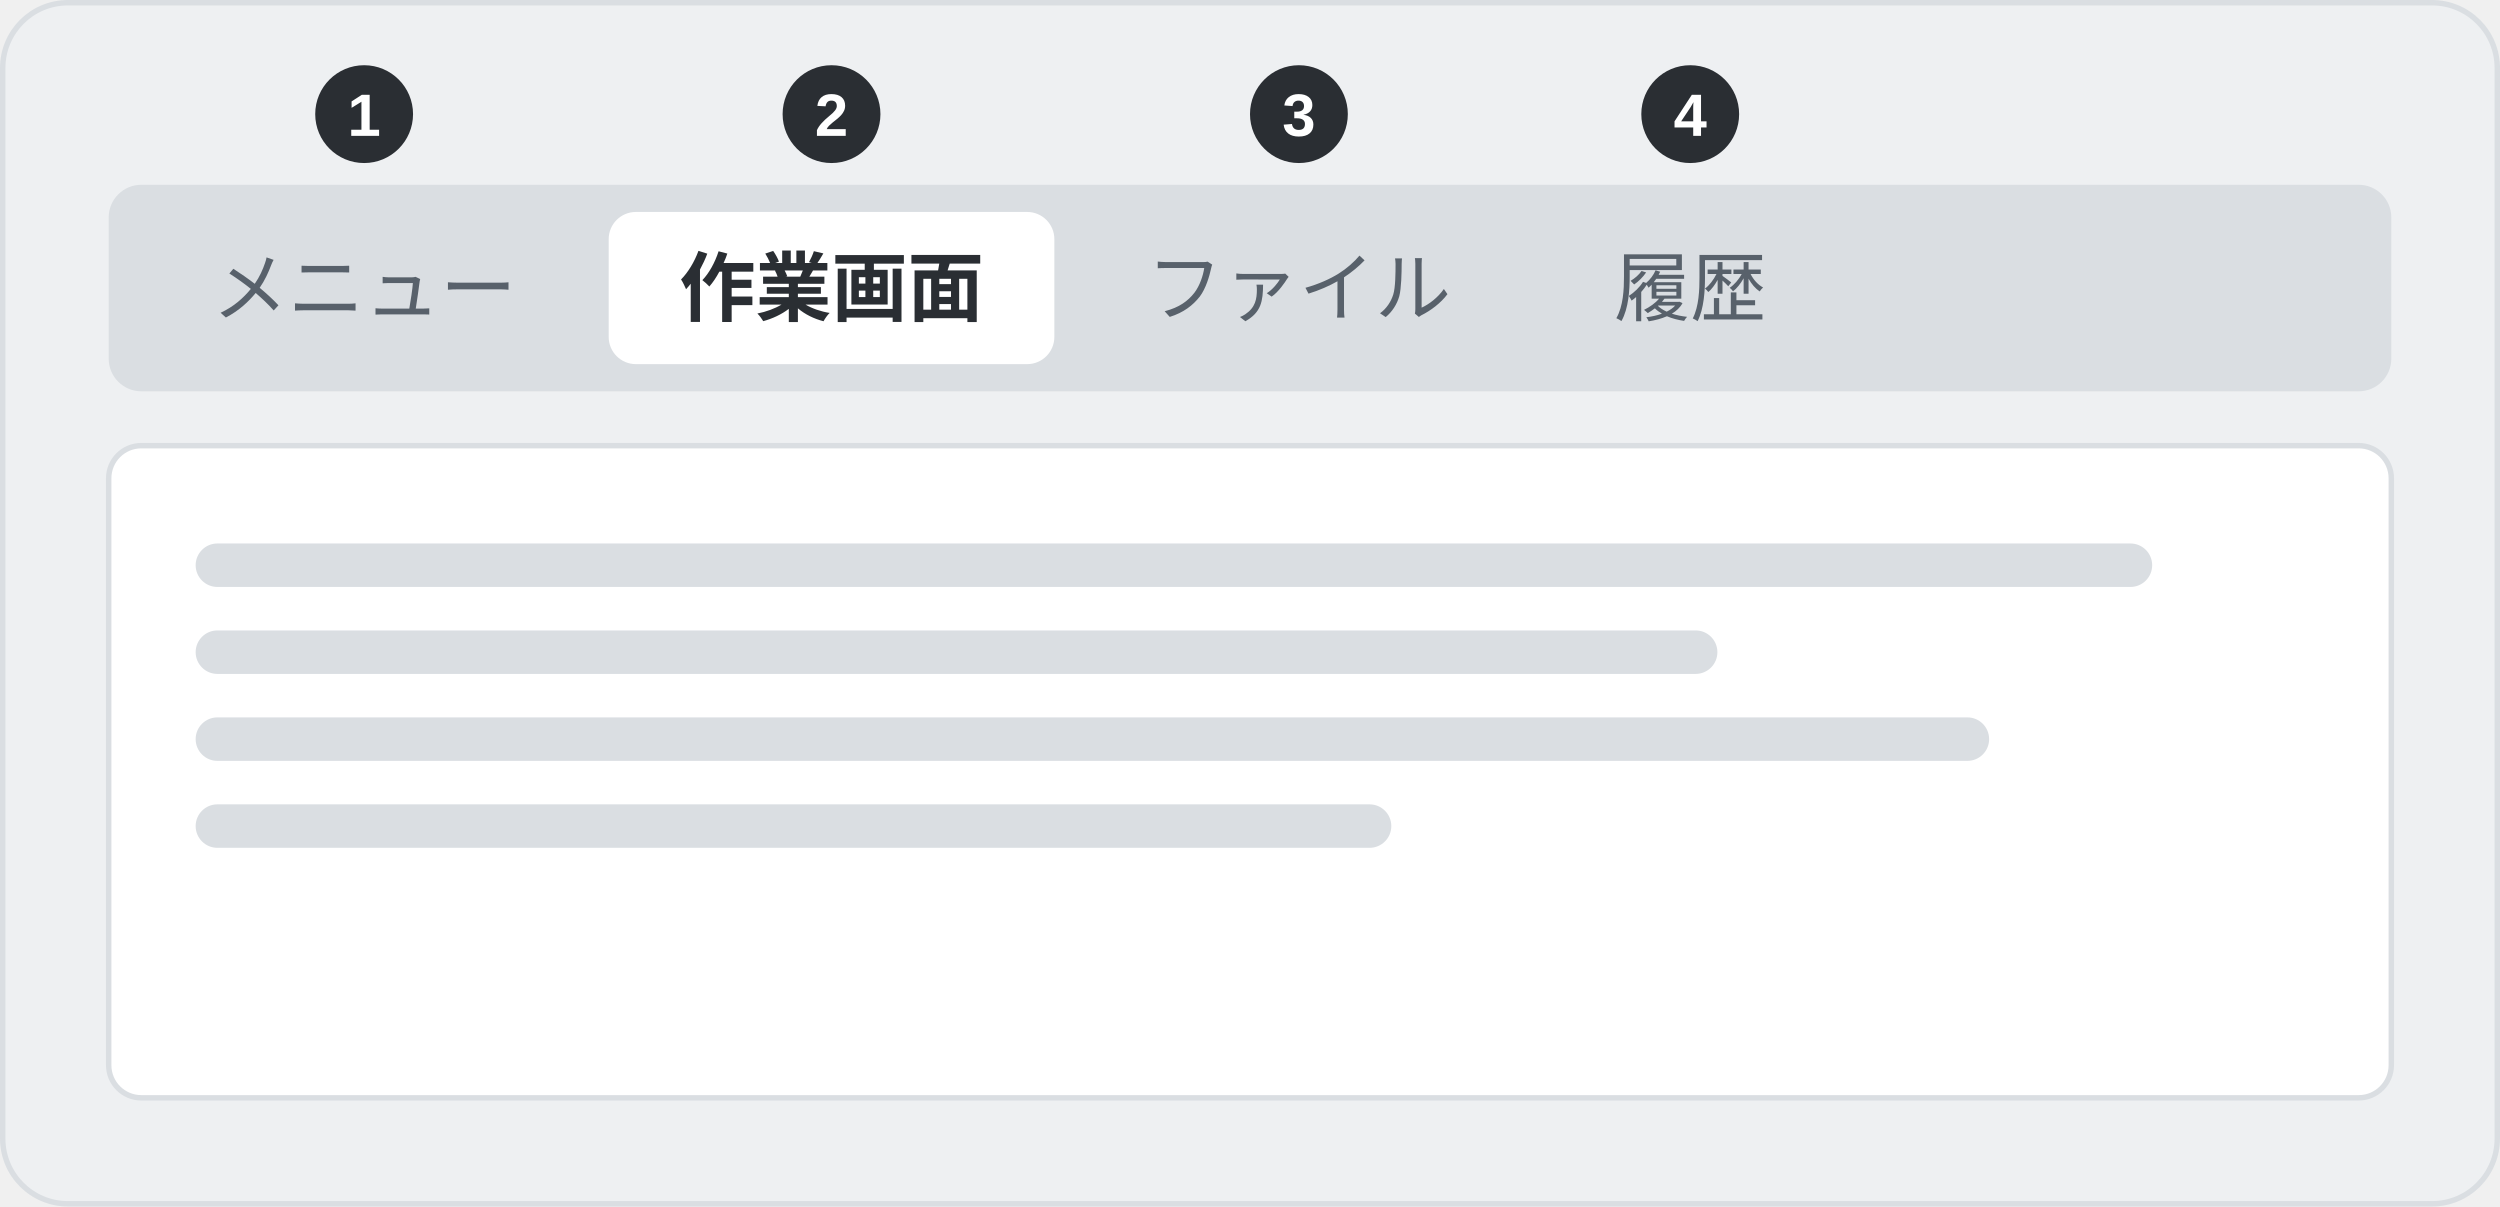
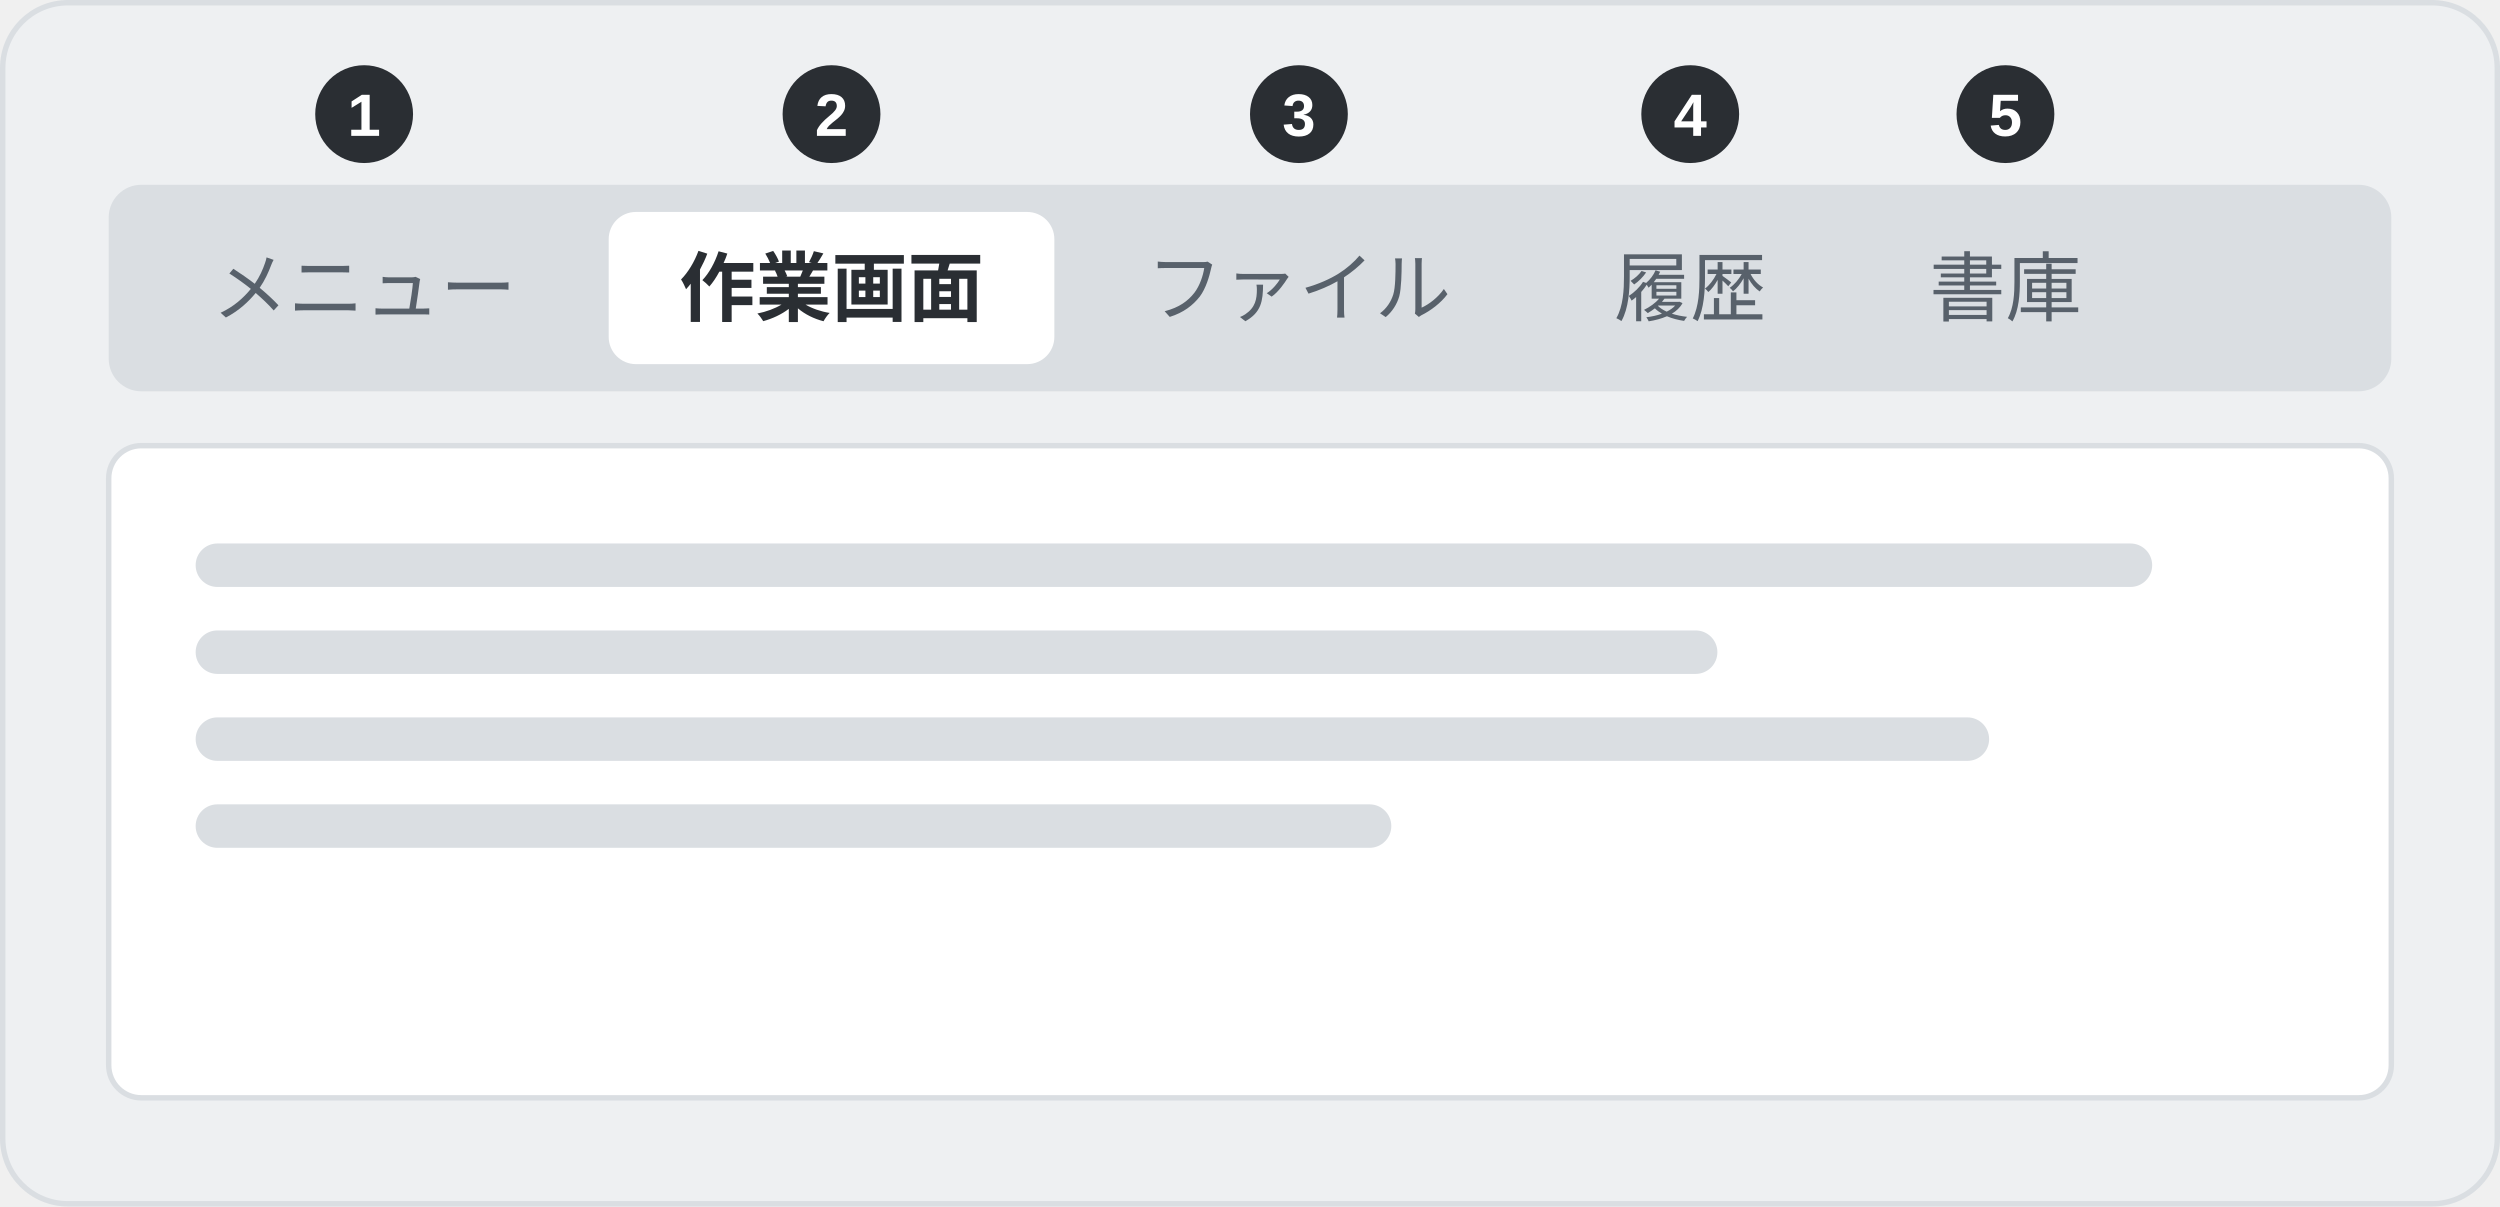
<svg xmlns="http://www.w3.org/2000/svg" role="img" width="460" height="222" viewBox="0 0 460 222" font-family="-apple-system, 'Hiragino Sans', 'Noto Sans JP', 'Helvetica Neue', Arial, sans-serif">
  <defs>

  </defs>
  <rect x="0.5" y="0.5" width="459" height="221" rx="12" fill="#eef0f2" stroke="#dadee2" />
  <rect x="20" y="34" width="420" height="38" rx="6" fill="#dadee2" />
  <text x="67.0" y="58.0" font-size="14" fill="#58616b" text-anchor="middle">メニュー</text>
  <circle cx="67.0" cy="21.0" r="9" fill="#2a2e33" />
  <text x="67.0" y="25.0" font-size="11" fill="#ffffff" font-weight="700" text-anchor="middle">1</text>
  <rect x="112.0" y="39.0" width="82.0" height="28" rx="5" fill="#ffffff" />
  <text x="153.0" y="58.0" font-size="14" fill="#2a2e33" font-weight="600" text-anchor="middle">作業画面</text>
  <circle cx="153.0" cy="21.0" r="9" fill="#2a2e33" />
  <text x="153.0" y="25.0" font-size="11" fill="#ffffff" font-weight="700" text-anchor="middle">2</text>
  <text x="239.0" y="58.0" font-size="14" fill="#58616b" text-anchor="middle">ファイル</text>
  <circle cx="239.0" cy="21.0" r="9" fill="#2a2e33" />
  <text x="239.0" y="25.0" font-size="11" fill="#ffffff" font-weight="700" text-anchor="middle">3</text>
  <text x="311.0" y="58.0" font-size="14" fill="#58616b" text-anchor="middle">履歴</text>
  <circle cx="311.0" cy="21.0" r="9" fill="#2a2e33" />
  <text x="311.0" y="25.0" font-size="11" fill="#ffffff" font-weight="700" text-anchor="middle">4</text>
+   <text x="369.0" y="58.0" font-size="14" fill="#58616b" text-anchor="middle">書庫</text>
+   <circle cx="369.0" cy="21.0" r="9" fill="#2a2e33" />
+   <text x="369.0" y="25.0" font-size="11" fill="#ffffff" font-weight="700" text-anchor="middle">5</text>
  <rect x="20" y="82" width="420" height="120" rx="6" fill="#ffffff" stroke="#dadee2" />
  <rect x="36.0" y="100.0" width="360.0" height="8" rx="4" fill="#dadee2" />
  <rect x="36.0" y="116.0" width="280.0" height="8" rx="4" fill="#dadee2" />
  <rect x="36.0" y="132.0" width="330.0" height="8" rx="4" fill="#dadee2" />
  <rect x="36.0" y="148.0" width="220.0" height="8" rx="4" fill="#dadee2" />
</svg>
